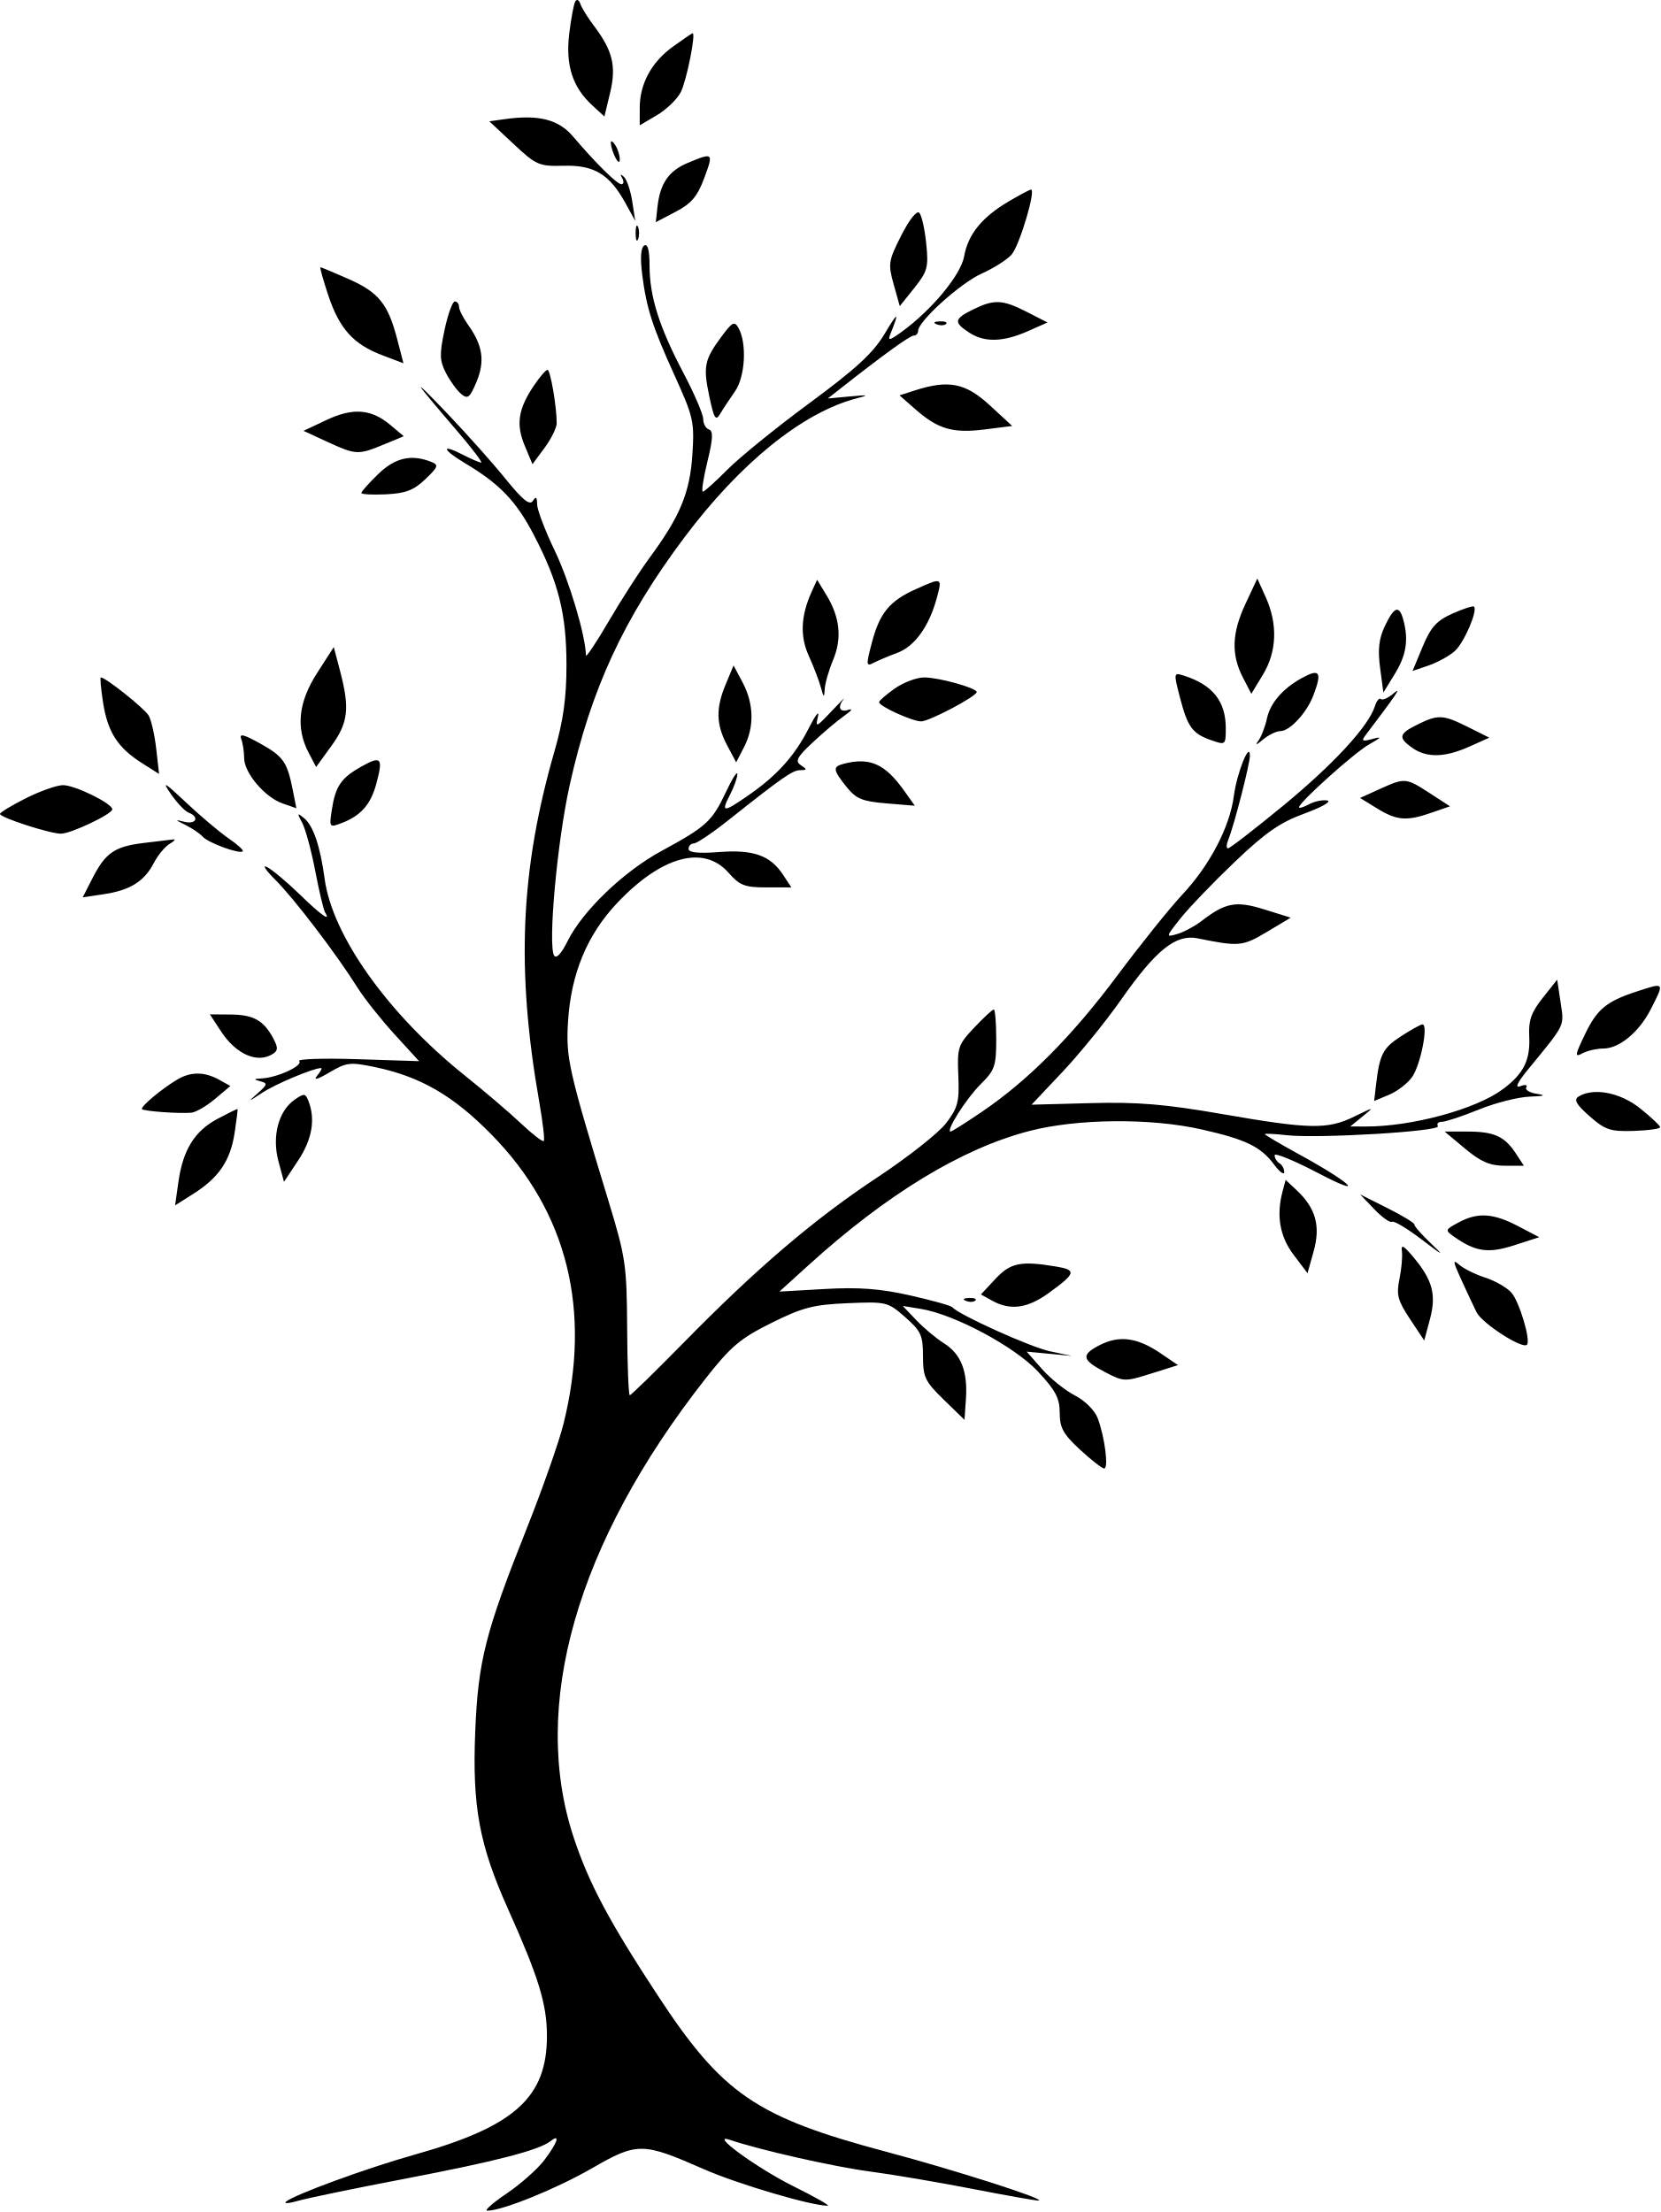
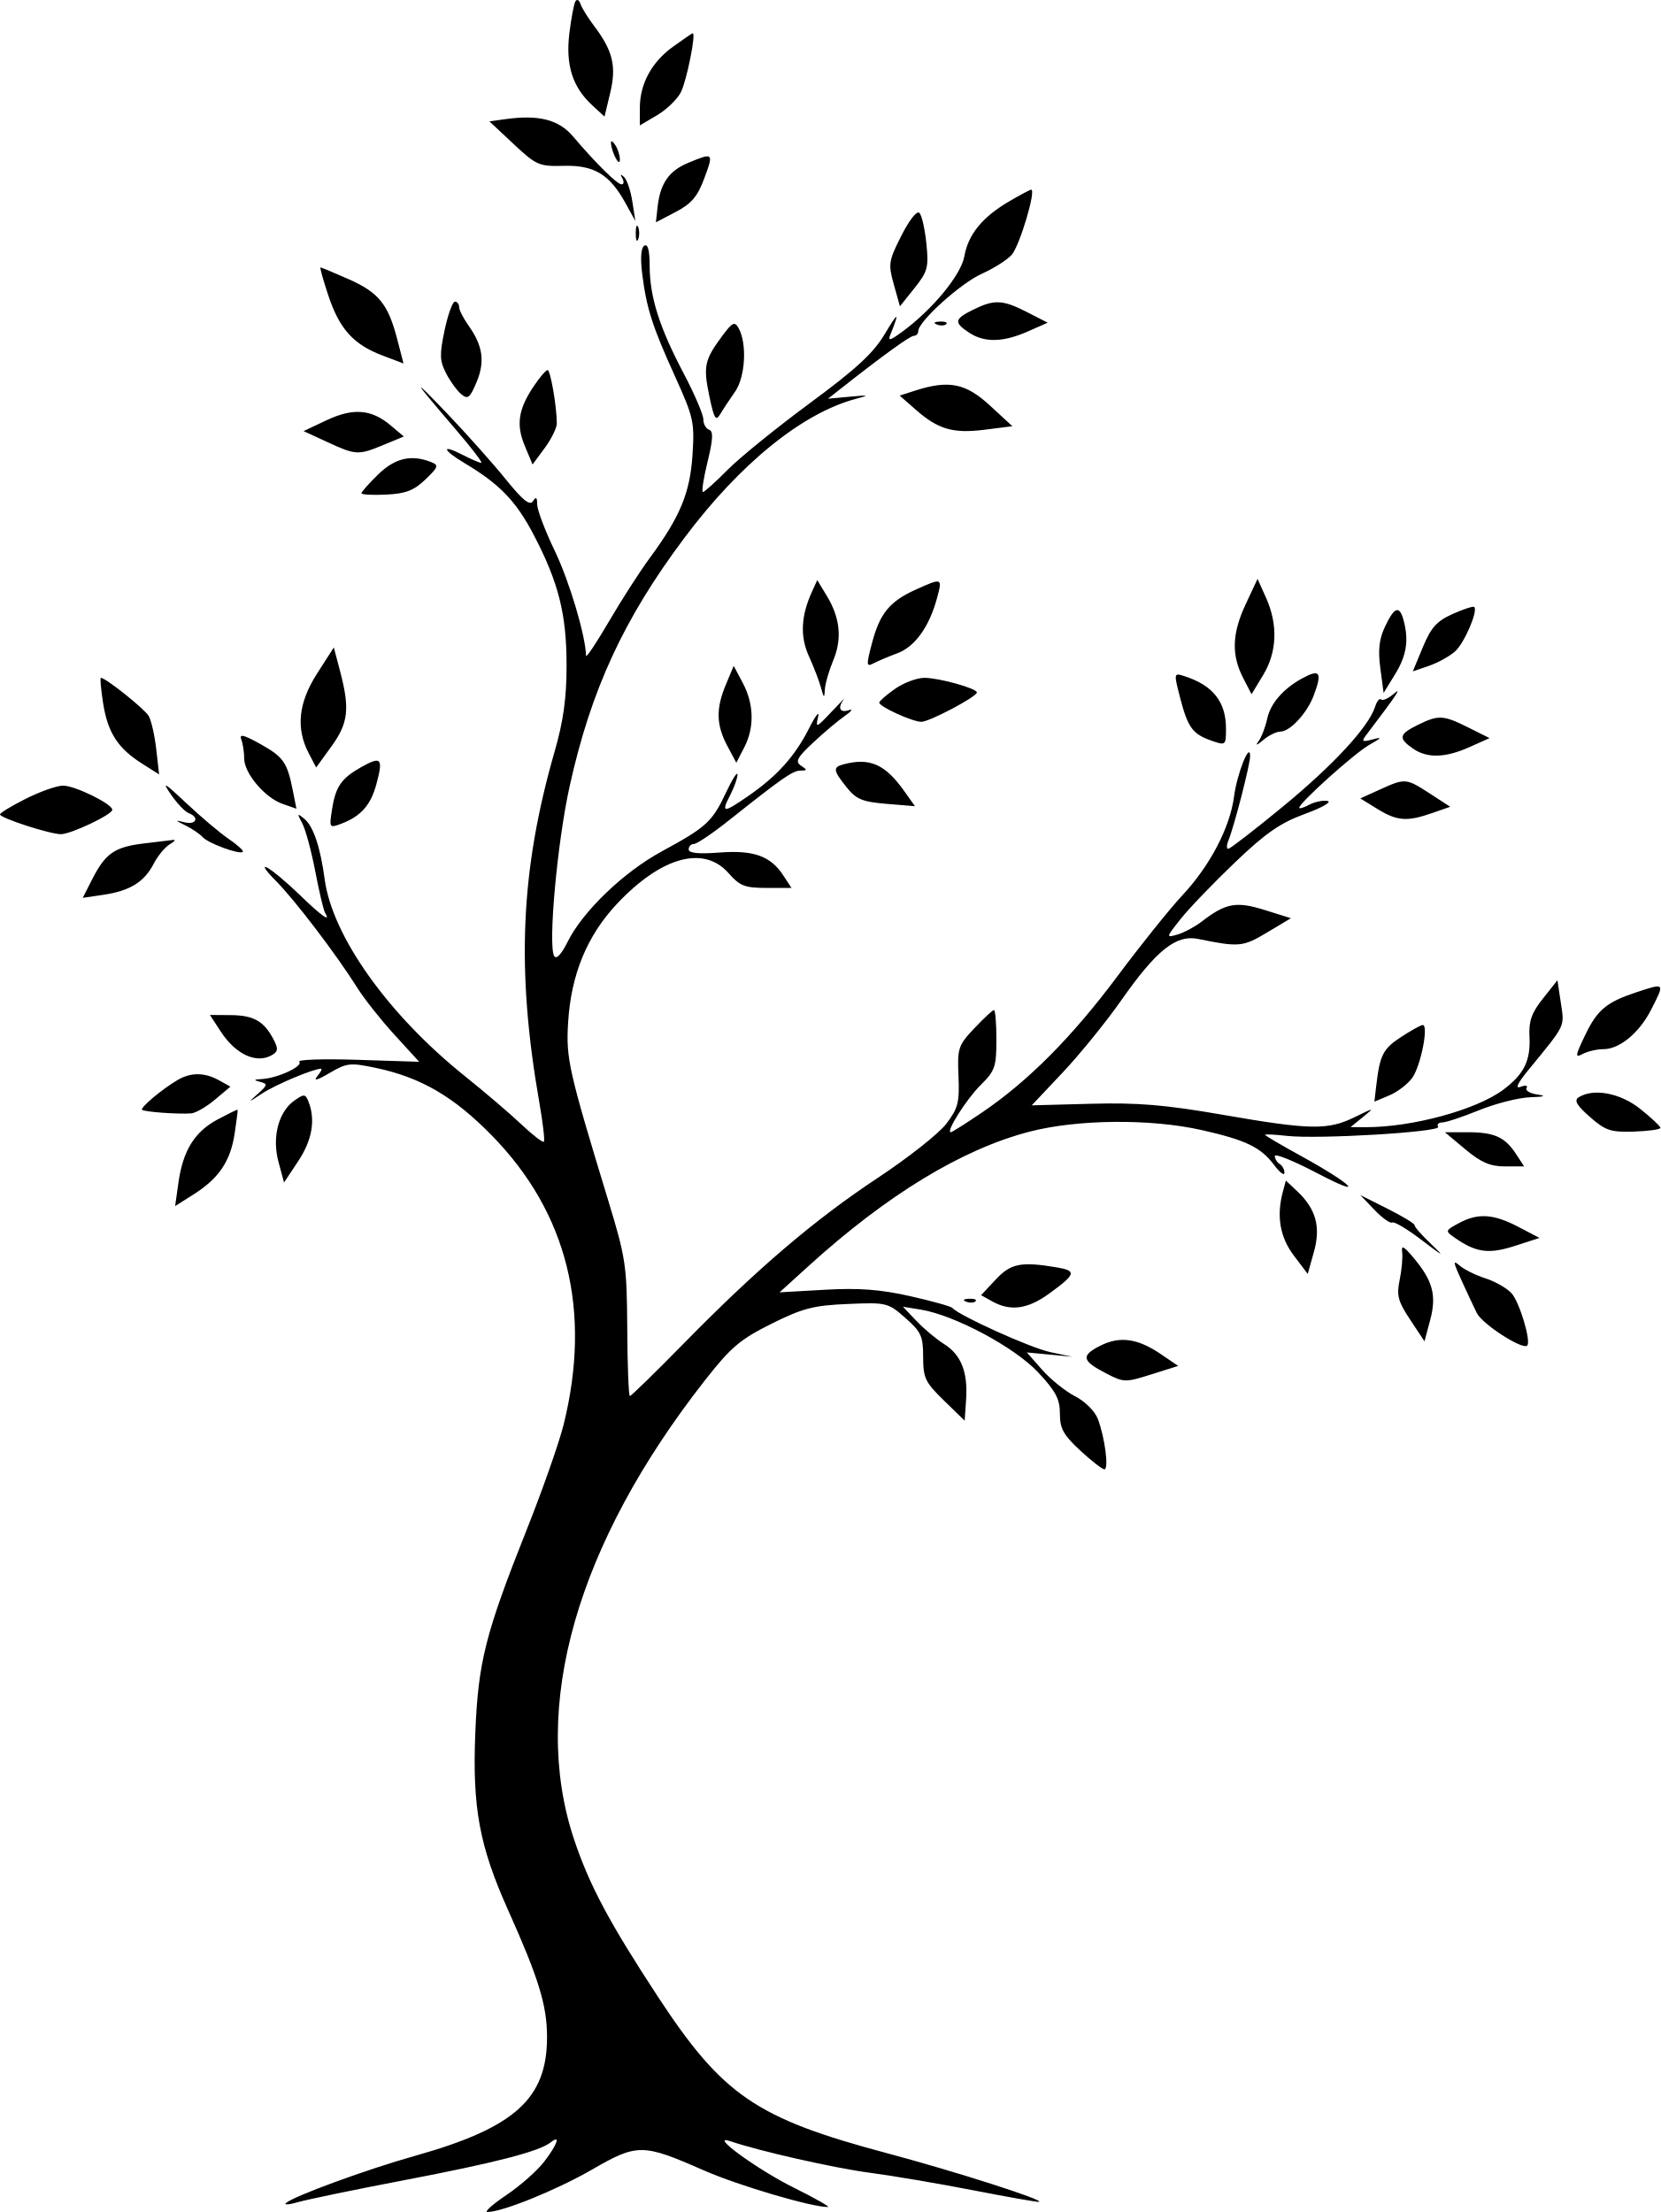
<svg xmlns="http://www.w3.org/2000/svg" width="340" height="453" viewBox="0 0 340 453" fill="none">
-   <path fill-rule="evenodd" clip-rule="evenodd" d="M117.801 0.282C117.494 0.805 116.935 3.772 116.559 6.875C115.778 13.329 117.218 17.835 121.249 21.549L123.762 23.865L124.929 19C126.238 13.544 125.464 10.365 121.58 5.237C120.328 3.585 119.092 1.58 118.832 0.782C118.572 -0.016 118.108 -0.241 117.801 0.282ZM137.783 9.559C133.401 12.717 130.993 17.165 130.993 22.1V25.666L134.53 23.579C136.475 22.431 138.666 20.309 139.4 18.863C140.598 16.499 142.569 6.622 141.804 6.809C141.633 6.851 139.823 8.088 137.783 9.559ZM103.345 24.401L100.198 24.844L105.137 29.464C109.813 33.838 110.362 34.077 115.443 33.943C121.652 33.78 124.811 35.69 128.057 41.573L130.077 45.233L129.457 41.233C129.116 39.033 128.356 36.783 127.768 36.233C127.036 35.548 126.922 35.627 127.405 36.483C127.793 37.171 127.725 37.733 127.254 37.733C126.351 37.733 122.035 33.474 117.311 27.921C114.36 24.454 110.281 23.425 103.345 24.401ZM125.079 29.233C125.183 31.127 126.849 34.317 126.907 32.733C126.938 31.908 126.526 30.558 125.993 29.733C125.46 28.908 125.048 28.683 125.079 29.233ZM140.885 33.335C136.939 34.974 135.159 37.544 134.627 42.368L134.282 45.503L138.357 43.368C141.573 41.683 142.803 40.232 144.195 36.483C146.137 31.25 146.067 31.182 140.885 33.335ZM206.493 41.281C201.067 44.482 198.211 48.011 197.422 52.487C196.75 56.304 190.764 63.528 184.56 68.011C182.127 69.769 181.743 69.841 182.31 68.432C184.208 63.712 183.921 63.686 181.16 68.328C178.812 72.275 175.354 75.469 165.811 82.506C159.036 87.502 151.468 93.632 148.993 96.128C146.518 98.625 144.233 100.682 143.916 100.7C143.598 100.718 144.019 97.948 144.85 94.544C145.987 89.89 146.068 88.258 145.177 87.961C144.526 87.744 143.993 86.779 143.993 85.817C143.993 84.854 142.166 80.6 139.934 76.362C134.978 66.955 133.018 60.751 133.004 54.424C132.997 51.24 132.628 49.84 131.914 50.282C131.226 50.707 131.07 52.811 131.483 56.091C132.371 63.13 133.542 66.781 138.221 77.095C141.985 85.392 142.212 86.411 141.775 93.095C141.266 100.897 139.253 105.75 133.019 114.21C130.984 116.973 127.22 122.824 124.656 127.212C122.091 131.601 119.985 134.751 119.976 134.212C119.904 130.162 116.566 118.956 113.587 112.761C111.61 108.652 109.986 104.377 109.978 103.261C109.966 101.756 109.743 101.58 109.11 102.578C108.479 103.574 107.032 102.408 103.529 98.078C100.929 94.863 95.578 88.858 91.639 84.733C83.89 76.62 84.327 77.438 93.372 87.983C96.557 91.696 98.877 94.733 98.528 94.733C98.179 94.733 96.524 94.025 94.85 93.159C90.259 90.785 90.459 92.014 95.117 94.795C102.314 99.093 105.653 102.557 109.268 109.473C114.364 119.226 115.993 125.7 115.993 136.208C115.993 142.882 115.341 147.582 113.557 153.776C106.538 178.143 105.654 198.489 110.43 225.733C111.153 229.858 111.566 233.43 111.348 233.671C111.13 233.911 109.048 232.309 106.722 230.11C104.396 227.91 99.19 223.467 95.154 220.236C79.501 207.705 68.049 191.635 66.475 179.992C65.569 173.297 64.156 169.112 62.278 167.563C60.831 166.369 60.79 166.467 61.885 168.521C62.555 169.779 63.755 174.211 64.55 178.37C65.346 182.528 66.248 186.336 66.554 186.832C67.831 188.898 65.78 187.452 61.408 183.202C58.844 180.71 55.835 178.184 54.722 177.588C53.609 176.992 54.37 178.176 56.413 180.219C60.293 184.099 68.864 195.349 73.211 202.267C74.605 204.485 78.011 208.78 80.78 211.809L85.814 217.318L73.154 216.912C66.19 216.688 60.838 216.864 61.26 217.303C62.135 218.212 56.836 220.675 53.628 220.849C51.914 220.942 51.841 221.056 53.259 221.425C54.853 221.841 54.804 222.082 52.759 223.896C50.682 225.739 50.759 225.731 53.677 223.799C56.393 222.001 64.175 218.733 65.741 218.733C66.014 218.733 65.65 219.442 64.93 220.308C64.093 221.318 64.995 221.074 67.443 219.63C70.972 217.548 71.687 217.466 76.859 218.55C86.135 220.496 92.861 224.405 100.694 232.404C116.191 248.227 121.168 268.263 115.391 291.572C114.483 295.235 111.096 304.878 107.865 312.999C99.346 334.414 97.893 340.159 97.306 354.733C96.691 370.003 98.148 377.846 104.035 390.971C110.297 404.929 111.993 410.461 111.993 416.929C111.993 429.573 105.389 435.502 84.898 441.256C75.165 443.99 60.194 449.463 58.56 450.886C58.048 451.333 59.173 451.251 61.06 450.704C62.948 450.158 72.818 448.119 82.993 446.174C101.511 442.634 110.399 440.335 112.743 438.478C114.821 436.832 114.151 438.837 111.43 442.404C110.02 444.253 106.539 447.333 103.693 449.249C100.848 451.165 99.09 452.733 99.788 452.733C102.855 452.733 113.952 448.234 121.208 444.048C130.485 438.697 131.556 438.705 144.087 444.214C151.085 447.291 166.1 451.725 169.493 451.717C170.043 451.715 166.893 449.927 162.493 447.742C154.96 444.003 144.945 436.679 149.493 438.236C155.43 440.269 170.795 443.742 178.113 444.705C182.722 445.312 192.187 446.917 199.147 448.271C206.106 449.625 212.181 450.699 212.647 450.658C214.515 450.492 195.598 444.426 181.493 440.669C154.791 433.557 147.94 428.867 134.651 408.604C124.733 393.481 120.643 385.804 117.522 376.458C108.492 349.409 118.029 316.021 144.378 282.439C149.643 275.728 151.528 274.13 157.939 270.939C164.338 267.754 166.531 267.184 173.544 266.886C181.51 266.548 181.789 266.615 185.348 269.74C188.587 272.584 188.993 273.473 188.993 277.722C188.993 282.031 189.412 282.911 193.243 286.637L197.493 290.772L197.79 286.441C198.175 280.826 196.76 277.26 193.288 275.096C191.751 274.139 189.222 272.026 187.669 270.401L184.845 267.447L188.528 268.045C195.401 269.16 207.733 275.748 212.512 280.857C216.148 284.744 216.993 286.344 216.993 289.344C216.993 292.399 217.716 293.708 221.159 296.887C223.451 299.002 225.673 300.733 226.097 300.733C227.045 300.733 226.207 294.238 224.767 290.43C224.162 288.831 222.157 286.832 220.1 285.776C218.116 284.757 215.083 282.322 213.359 280.364L210.226 276.803L214.859 277.243L219.493 277.683L214.993 276.732C211.018 275.893 196.314 269.256 194.993 267.705C194.718 267.382 190.82 266.292 186.33 265.282C180.222 263.908 175.83 263.579 168.883 263.975L159.598 264.504L165.546 259.109C181.59 244.553 196.894 235.243 210.706 231.637C220.513 229.076 235.539 228.93 246.021 231.292C255.072 233.333 258.142 234.815 260.858 238.455C261.997 239.983 262.944 240.697 262.961 240.042C262.979 239.387 262.543 238.573 261.993 238.233C261.443 237.893 260.993 237.155 260.993 236.592C260.993 236.03 264.931 237.632 269.743 240.154C279.938 245.495 276.965 242.416 266.248 236.534C262.258 234.344 258.993 232.423 258.993 232.265C258.993 232.108 260.992 232.204 263.436 232.479C269.855 233.203 295.089 231.698 294.43 230.631C294.125 230.137 294.499 229.733 295.262 229.733C296.024 229.733 299.417 228.608 302.801 227.233C306.185 225.858 310.875 224.666 313.223 224.583C316.237 224.477 316.679 224.31 314.726 224.015C313.204 223.785 312.215 223.183 312.528 222.676C312.848 222.159 312.311 222.057 311.302 222.444C310.113 222.901 310.686 221.696 313.001 218.875C320.617 209.589 320.298 210.252 319.551 205.273L318.855 200.631L315.888 204.366C313.557 207.298 312.965 208.973 313.128 212.167C313.381 217.099 312.001 219.882 307.73 223.059C302.188 227.18 289.003 230.75 279.493 230.703L276.493 230.689L278.993 228.654C281.483 226.628 281.476 226.628 277.283 228.676C271.832 231.339 268.205 231.27 250.304 228.16C238.563 226.12 232.978 225.654 223.357 225.91L211.221 226.233L217.571 219.503C221.063 215.801 226.458 209.152 229.559 204.726C236.72 194.506 240.773 191.259 245.237 192.166C253.705 193.887 254.444 193.819 259.393 190.86L264.293 187.93L258.893 186.244C253.082 184.43 250.943 184.827 245.993 188.642C244.618 189.701 242.398 190.887 241.059 191.276C238.671 191.971 238.683 191.912 241.723 188.074C243.426 185.923 248.41 180.734 252.798 176.542C259.119 170.503 262.096 168.437 267.134 166.595C270.632 165.317 272.729 164.122 271.795 163.939C270.862 163.756 269.174 164.101 268.045 164.705C266.917 165.309 265.993 165.588 265.993 165.325C265.993 164.322 277.322 154.151 280.335 152.449C282.927 150.984 283.046 150.786 281.001 151.343C278.974 151.895 278.706 151.761 279.565 150.627C286.039 142.086 287.115 140.484 285.369 141.985C284.248 142.949 283.071 143.477 282.753 143.16C282.436 142.842 281.88 143.513 281.519 144.65C280.216 148.756 273.016 156.555 262.675 165.06C256.875 169.83 251.826 173.733 251.454 173.733C251.083 173.733 251.104 172.946 251.502 171.983C252.676 169.143 255.961 156.362 255.936 154.733C255.89 151.731 253.256 158.343 252.652 162.977C251.819 169.361 247.742 177.169 242.074 183.233C239.504 185.983 233.525 193.43 228.789 199.782C219.518 212.215 210.542 221.248 201.06 227.688C197.783 229.913 194.902 231.733 194.656 231.733C193.566 231.733 197.87 224.937 200.782 222.06C203.696 219.18 203.993 218.325 203.993 212.81C203.993 209.468 203.767 206.733 203.491 206.733C203.215 206.733 201.409 208.408 199.478 210.455C196.163 213.969 195.982 214.517 196.229 220.284C196.458 225.633 196.148 226.842 193.728 230.014C192.208 232.006 185.909 236.978 179.729 241.063C166.761 249.634 154.977 259.685 139.999 274.951C134.181 280.881 129.212 285.731 128.957 285.729C128.702 285.728 128.458 279.54 128.416 271.979C128.343 259.023 128.12 257.514 124.529 245.733C116.395 219.04 115.855 216.645 116.311 209.233C116.916 199.404 120.22 191.431 126.392 184.905C135.469 175.307 144.118 172.964 149.18 178.733C151.461 181.332 152.496 181.733 156.926 181.733H162.039L160.368 179.182C157.75 175.187 154.29 173.951 147.243 174.493C143.01 174.818 140.993 174.612 140.993 173.853C140.993 173.237 141.477 172.733 142.069 172.733C142.661 172.733 145.838 170.596 149.129 167.983C160.302 159.115 162.288 157.733 163.892 157.718C165.292 157.704 165.305 157.578 163.993 156.708C162.748 155.883 163.172 155.079 166.493 151.972C168.693 149.914 171.618 147.452 172.993 146.502C174.368 145.552 174.706 145.038 173.743 145.361C171.936 145.966 171.426 144.854 172.743 143.179C173.155 142.655 172.008 143.802 170.194 145.729C167.117 148.996 166.935 149.064 167.488 146.733C167.815 145.358 166.979 146.414 165.632 149.08C162.773 154.735 159.142 158.789 153.313 162.833C148.077 166.465 147.566 166.459 149.467 162.783C150.306 161.16 150.989 159.247 150.983 158.533C150.978 157.818 149.917 159.483 148.625 162.233C145.824 168.196 144.61 169.306 135.493 174.248C127.68 178.483 119.289 186.536 116.214 192.752C114.959 195.287 113.911 196.409 113.467 195.691C112.162 193.58 114.079 172.427 116.616 160.948C120.988 141.159 127.708 126.624 140.153 110.037C151.567 94.823 164.32 84.505 175.274 81.62C178.082 80.881 177.919 80.826 174 81.19L169.508 81.608L172 79.647C180.915 72.636 186.312 68.733 187.092 68.733C187.588 68.733 187.993 68.3 187.993 67.771C187.993 65.801 196.677 57.965 201.007 56.029C203.474 54.926 206.235 53.171 207.142 52.128C208.783 50.241 212.224 38.648 211.089 38.827C210.761 38.879 208.693 39.983 206.493 41.281ZM184.543 48.222C181.917 53.412 181.819 54.041 182.991 58.227L184.242 62.695L187.222 58.964C189.928 55.576 190.152 54.737 189.655 49.841C189.354 46.875 188.711 44.051 188.226 43.566C187.717 43.057 186.16 45.026 184.543 48.222ZM130.151 47.733C130.151 49.108 130.378 49.671 130.655 48.983C130.933 48.296 130.933 47.171 130.655 46.483C130.378 45.796 130.151 46.358 130.151 47.733ZM67.218 60.483C69.497 67.325 72.357 70.502 78.251 72.74L82.612 74.395L81.321 69.416C79.462 62.252 77.524 59.858 71.381 57.141C68.386 55.817 65.794 54.733 65.62 54.733C65.446 54.733 66.165 57.321 67.218 60.483ZM91.025 67.581C89.965 72.576 90.009 73.863 91.323 76.404C92.169 78.04 93.566 79.963 94.427 80.678C95.778 81.799 96.209 81.461 97.566 78.213C99.322 74.011 98.861 70.761 95.927 66.64C94.863 65.146 93.993 63.431 93.993 62.829C93.993 62.226 93.604 61.733 93.13 61.733C92.655 61.733 91.708 64.365 91.025 67.581ZM199.243 63.381C195.345 65.302 195.229 66.002 198.458 68.118C201.579 70.163 205.405 70.066 210.493 67.814L214.493 66.043L210.283 63.888C205.286 61.33 203.563 61.251 199.243 63.381ZM147.784 68.862C144.222 73.675 143.945 75.002 145.23 81.128C146.187 85.69 146.552 86.298 147.435 84.797C148.017 83.807 149.39 81.725 150.486 80.17C152.594 77.179 152.978 70.316 151.214 67.164C150.404 65.715 149.945 65.942 147.784 68.862ZM191.806 66.416C192.527 66.705 193.39 66.669 193.722 66.337C194.054 66.005 193.464 65.769 192.41 65.812C191.245 65.86 191.008 66.097 191.806 66.416ZM109.308 78.99C106.106 83.743 105.623 86.913 107.439 91.259L109.031 95.069L111.512 91.707C112.877 89.858 113.993 87.595 113.993 86.678C113.993 83.244 112.698 75.733 112.107 75.74C111.769 75.744 110.51 77.206 109.308 78.99ZM187.341 79.952L184.189 80.966L187.433 83.814C192.07 87.886 195.111 88.773 201.607 87.95L207.264 87.233L202.651 82.983C197.7 78.421 194.23 77.734 187.341 79.952ZM66.821 86.028L62.148 88.233L67.029 90.483C72.881 93.18 73.337 93.202 78.575 91.036L82.678 89.339L79.935 87.031C76.021 83.737 72.281 83.451 66.821 86.028ZM77.443 97.084C75.546 98.927 73.993 100.669 73.993 100.954C73.993 101.24 76.271 101.364 79.056 101.23C83.065 101.037 84.738 100.393 87.094 98.136C89.754 95.588 89.88 95.211 88.281 94.58C84.205 92.97 80.891 93.736 77.443 97.084ZM166.216 121.144C163.971 126.071 163.777 130.291 165.611 134.321C166.59 136.473 167.698 139.358 168.074 140.733C168.679 142.948 168.77 142.99 168.875 141.105C168.94 139.935 169.712 137.256 170.591 135.153C172.438 130.733 172.001 126.44 169.245 121.907L167.314 118.732L166.216 121.144ZM187.493 120.671C182.157 123.068 180.127 125.539 178.535 131.575C177.319 136.184 177.346 136.544 178.849 135.759C179.753 135.286 181.952 134.359 183.734 133.699C187.29 132.381 190.243 128.282 191.815 122.483C192.967 118.234 192.942 118.223 187.493 120.671ZM255.028 123.659C252.225 129.642 252.073 134.054 254.507 138.761L256.228 142.088L258.605 138.161C261.452 133.458 261.663 127.84 259.198 122.354L257.455 118.476L255.028 123.659ZM297.408 125.659C294.147 127.119 292.973 128.423 291.304 132.44L289.237 137.414L292.572 136.267C294.407 135.636 296.81 134.304 297.913 133.306C299.805 131.593 302.627 125.033 301.818 124.225C301.613 124.02 299.628 124.665 297.408 125.659ZM283.57 128.212C282.348 130.788 282.093 133.009 282.591 136.759L283.263 141.826L285.597 138.029C287.96 134.185 288.458 131.07 287.363 126.983C286.52 123.837 285.487 124.172 283.57 128.212ZM64.918 137.851C61.092 143.814 60.538 149.077 63.202 154.162L64.73 157.079L67.862 152.756C71.316 147.986 71.651 145.065 69.624 137.373L68.343 132.513L64.918 137.851ZM148.601 140.13C146.541 145.059 146.623 148.38 148.91 152.675L150.743 156.117L152.368 152.975C154.48 148.891 154.368 144.094 152.059 139.757L150.208 136.282L148.601 140.13ZM241.607 142.826C243.192 148.934 244.154 150.245 248.051 151.603C250.943 152.612 250.993 152.57 250.993 149.115C250.993 143.605 248.284 140.22 242.384 138.354C240.313 137.7 240.299 137.781 241.607 142.826ZM266.493 138.9C262.662 141.019 260.092 144.005 259.429 147.109C259.062 148.827 258.259 150.908 257.645 151.733C256.937 152.683 257.284 152.591 258.589 151.483C259.723 150.52 261.324 149.733 262.147 149.733C264.099 149.733 267.577 145.98 268.926 142.418C270.767 137.56 270.255 136.82 266.493 138.9ZM21.118 143.962C22.066 149.96 24.129 153.153 29.083 156.288L32.572 158.496L31.992 153.364C31.673 150.542 30.98 147.478 30.452 146.555C29.62 145.099 21.643 138.733 20.651 138.733C20.453 138.733 20.664 141.086 21.118 143.962ZM183.246 140.983C181.476 142.221 180.02 143.487 180.01 143.798C179.985 144.624 186.794 147.733 188.63 147.733C190.278 147.733 199.99 142.599 199.992 141.726C199.994 140.893 192.237 138.733 189.245 138.733C187.716 138.733 185.016 139.745 183.246 140.983ZM290.243 148.381C286.407 150.272 286.232 151.087 289.216 153.176C292.148 155.23 295.859 155.143 300.866 152.901L304.957 151.07L300.616 148.901C295.465 146.329 294.503 146.281 290.243 148.381ZM49.391 151.328C49.722 152.191 49.993 153.95 49.993 155.238C49.993 158.266 54.221 163.268 57.849 164.533L60.686 165.522L59.965 161.877C58.806 156.02 58.054 154.938 53.297 152.279C49.915 150.389 48.94 150.152 49.391 151.328ZM73.993 156.986C69.829 159.321 68.678 161.012 67.939 165.884C67.397 169.454 67.441 169.513 69.937 168.564C73.881 167.065 75.906 164.771 77.056 160.5C78.487 155.183 78.067 154.701 73.993 156.986ZM172.743 156.422C170.459 157.019 170.537 157.651 173.326 161.136C175.294 163.595 176.544 164.114 181.487 164.524L187.325 165.008L185.104 161.889C181.203 156.41 178.078 155.028 172.743 156.422ZM34.962 162.562C36.216 164.393 37.861 166.129 38.617 166.419C40.908 167.298 40.157 168.909 37.743 168.295C35.758 167.79 35.788 167.868 37.993 168.959C39.368 169.639 40.943 170.708 41.493 171.336C42.598 172.597 49.086 174.973 49.713 174.347C49.93 174.129 48.62 172.933 46.801 171.689C44.981 170.445 41.06 167.133 38.087 164.33C33.646 160.143 33.088 159.827 34.962 162.562ZM282.493 161.6L278.493 163.415L281.993 165.57C286.026 168.054 288.049 168.206 293.198 166.412L296.903 165.122L292.748 162.427C287.861 159.259 287.685 159.245 282.493 161.6ZM5.243 163.501C2.355 164.956 -0.004 166.391 5.0794e-06 166.69C0.01 167.425 10.212 170.733 12.47 170.733C14.52 170.733 22.993 166.713 22.993 165.74C22.993 164.529 15.215 160.733 12.857 160.794C11.557 160.827 8.131 162.045 5.243 163.501ZM29.379 172.639C23.445 173.363 21.582 174.659 18.891 179.933L16.936 183.766L21.214 183.131C26.606 182.332 29.537 180.515 31.472 176.773C32.309 175.156 33.78 173.374 34.743 172.813C35.705 172.252 36.043 171.843 35.493 171.904C34.943 171.965 32.192 172.295 29.379 172.639ZM334.993 203.098C328.929 205.098 327.021 206.685 324.572 211.761C322.46 216.14 322.398 216.587 324.026 215.715C325.036 215.175 326.955 214.733 328.292 214.733C331.57 214.733 335.624 211.376 338.021 206.678C340.875 201.083 340.924 201.141 334.993 203.098ZM45.234 211.185C48.338 215.927 52.696 217.841 55.846 215.845C56.954 215.143 56.97 214.557 55.933 212.61C53.995 208.972 51.889 207.8 47.234 207.765L42.975 207.733L45.234 211.185ZM286.761 212.295C283.118 214.681 282.482 215.956 281.739 222.354L281.377 225.475L284.435 224.195C286.117 223.491 288.237 221.862 289.145 220.574C290.899 218.09 292.542 209.692 291.255 209.792C290.836 209.824 288.814 210.951 286.761 212.295ZM36.41 221.018C33.222 222.877 28.638 226.714 29.09 227.146C29.543 227.578 36.598 228.087 39.166 227.873C40.087 227.796 42.265 226.533 44.008 225.067L47.176 222.401L44.834 221.103C41.906 219.478 39.1 219.45 36.41 221.018ZM60.304 225.228C57.008 227.536 55.649 232.741 57.015 237.815L58.15 242.028L61.067 237.631C63.912 233.342 64.626 229.189 63.157 225.475C62.526 223.881 62.26 223.858 60.304 225.228ZM323.185 224.593C322.21 225.212 322.799 226.233 325.496 228.602C328.699 231.414 329.742 231.759 334.554 231.602C337.546 231.504 339.97 231.156 339.941 230.829C339.913 230.501 338.064 228.77 335.833 226.983C331.741 223.705 326.228 222.663 323.185 224.593ZM44.54 229.127C39.849 231.627 37.458 235.481 36.532 242.042L35.853 246.851L39.622 244.465C44.805 241.185 47.16 237.708 48.034 232.045C48.443 229.398 48.713 227.185 48.635 227.127C48.557 227.069 46.714 227.969 44.54 229.127ZM299.993 235.233C303.219 237.928 305.086 238.733 308.111 238.733H312.039L310.374 236.192C308.093 232.711 305.92 231.733 300.464 231.733H295.804L299.993 235.233ZM262.637 243.931C261.3 248.921 262.043 253.226 264.89 256.986L267.732 260.739L268.989 256.248C270.432 251.093 269.417 247.419 265.543 243.78L263.253 241.629L262.637 243.931ZM281.396 247.628C282.993 249.297 284.628 250.458 285.031 250.21C285.433 249.961 288.177 251.601 291.128 253.855C295.586 257.26 295.901 257.39 292.993 254.627C291.068 252.798 289.545 251.061 289.608 250.768C289.672 250.474 287.197 248.964 284.108 247.414L278.493 244.595L281.396 247.628ZM298.642 250.358C295.858 251.866 295.838 251.936 297.792 253.305C302.165 256.368 304.768 256.731 310.069 255.02L315.18 253.369L310.836 251.096C305.735 248.427 302.561 248.235 298.642 250.358ZM287.061 256.293C287.203 257.36 286.972 259.911 286.549 261.963C285.891 265.147 286.206 266.339 288.705 270.112L291.632 274.531L292.8 270.164C294.147 265.128 293.339 262.121 289.37 257.404C287.344 254.996 286.857 254.762 287.061 256.293ZM299.143 261.908C300.228 264.287 301.667 267.358 302.341 268.733C303.456 271.01 311.717 276.342 312.663 275.396C313.503 274.556 311.093 266.501 309.462 264.699C308.521 263.659 306.118 262.284 304.122 261.644C302.126 261.004 299.745 259.828 298.831 259.032C297.432 257.811 297.481 258.265 299.143 261.908ZM203.826 261.911L200.857 265.09L203.175 266.376C206.875 268.429 210.395 267.949 214.743 264.799C220.326 260.755 220.51 260.08 216.223 259.372C208.977 258.174 206.925 258.594 203.826 261.911ZM197.806 266.416C198.527 266.705 199.39 266.669 199.722 266.337C200.054 266.005 199.464 265.769 198.41 265.812C197.245 265.86 197.008 266.097 197.806 266.416ZM225.223 275.449C221.254 277.471 221.472 278.507 226.406 281.067C230.076 282.972 230.369 282.98 235.702 281.299L241.207 279.563L237.623 277.128C232.894 273.914 229.213 273.416 225.223 275.449Z" fill="black" />
+   <path fill-rule="evenodd" clip-rule="evenodd" d="M117.821 0.282C117.514 0.806 116.955 3.774 116.579 6.879C115.798 13.337 117.238 17.846 121.27 21.562L123.783 23.879L124.951 19.011C126.26 13.552 125.486 10.371 121.601 5.24C120.349 3.587 119.113 1.581 118.853 0.783C118.593 -0.016 118.128 -0.241 117.821 0.282ZM137.807 9.565C133.424 12.725 131.016 17.175 131.016 22.113V25.681L134.553 23.593C136.499 22.445 138.69 20.321 139.424 18.874C140.622 16.509 142.594 6.626 141.829 6.813C141.657 6.855 139.847 8.093 137.807 9.565ZM103.363 24.416L100.215 24.859L105.155 29.482C109.832 33.858 110.381 34.097 115.463 33.963C121.673 33.8 124.833 35.711 128.079 41.598L130.099 45.26L129.479 41.258C129.138 39.056 128.378 36.805 127.79 36.255C127.058 35.569 126.944 35.648 127.427 36.505C127.815 37.193 127.747 37.755 127.276 37.755C126.373 37.755 122.056 33.494 117.331 27.938C114.38 24.469 110.3 23.439 103.363 24.416ZM125.101 29.25C125.205 31.146 126.871 34.337 126.929 32.752C126.96 31.927 126.548 30.576 126.015 29.751C125.482 28.925 125.07 28.7 125.101 29.25ZM140.909 33.355C136.963 34.995 135.182 37.566 134.65 42.393L134.305 45.53L138.381 43.394C141.597 41.708 142.828 40.256 144.22 36.505C146.162 31.269 146.092 31.201 140.909 33.355ZM206.529 41.306C201.102 44.508 198.245 48.039 197.456 52.518C196.784 56.337 190.797 63.566 184.592 68.051C182.158 69.81 181.774 69.882 182.342 68.473C184.24 63.75 183.953 63.724 181.191 68.368C178.843 72.318 175.384 75.514 165.84 82.555C159.063 87.554 151.494 93.687 149.019 96.185C146.543 98.683 144.258 100.742 143.941 100.76C143.623 100.778 144.044 98.006 144.875 94.6C146.012 89.943 146.093 88.31 145.202 88.013C144.551 87.796 144.018 86.83 144.018 85.868C144.018 84.904 142.191 80.648 139.958 76.407C135.001 66.995 133.041 60.787 133.027 54.456C133.02 51.27 132.651 49.87 131.937 50.312C131.249 50.737 131.093 52.842 131.506 56.124C132.394 63.167 133.565 66.821 138.245 77.141C142.01 85.443 142.237 86.462 141.8 93.15C141.29 100.957 139.277 105.813 133.042 114.278C131.007 117.042 127.242 122.897 124.678 127.287C122.112 131.679 120.006 134.831 119.997 134.291C119.925 130.239 116.586 119.026 113.607 112.828C111.629 108.716 110.005 104.439 109.997 103.322C109.985 101.816 109.762 101.64 109.129 102.639C108.498 103.635 107.051 102.469 103.547 98.136C100.946 94.919 95.594 88.911 91.655 84.783C83.904 76.665 84.342 77.484 93.388 88.035C96.574 91.75 98.894 94.789 98.545 94.789C98.196 94.789 96.541 94.081 94.866 93.214C90.275 90.839 90.475 92.069 95.133 94.851C102.332 99.152 105.671 102.618 109.287 109.538C114.384 119.296 116.013 125.774 116.013 136.288C116.013 142.966 115.361 147.669 113.577 153.867C106.556 178.248 105.672 198.606 110.449 225.866C111.172 229.994 111.585 233.568 111.367 233.809C111.149 234.049 109.067 232.446 106.74 230.246C104.414 228.045 99.207 223.599 95.171 220.366C79.515 207.828 68.061 191.748 66.487 180.098C65.58 173.399 64.167 169.212 62.289 167.662C60.842 166.467 60.8 166.565 61.896 168.621C62.566 169.879 63.766 174.314 64.561 178.475C65.357 182.636 66.26 186.446 66.566 186.942C67.843 189.01 65.791 187.563 61.419 183.31C58.854 180.817 55.845 178.289 54.731 177.693C53.618 177.097 54.379 178.281 56.423 180.325C60.303 184.208 68.876 195.464 73.224 202.386C74.618 204.606 78.025 208.903 80.794 211.934L85.829 217.446L73.167 217.04C66.201 216.816 60.849 216.992 61.271 217.431C62.146 218.341 56.846 220.805 53.637 220.979C51.923 221.072 51.85 221.186 53.268 221.556C54.862 221.972 54.813 222.213 52.768 224.028C50.691 225.872 50.768 225.864 53.686 223.931C56.403 222.132 64.186 218.862 65.752 218.862C66.025 218.862 65.661 219.572 64.941 220.438C64.104 221.449 65.006 221.205 67.455 219.76C70.984 217.676 71.699 217.594 76.872 218.679C86.15 220.626 92.877 224.537 100.711 232.541C116.211 248.374 121.189 268.421 115.411 291.744C114.503 295.409 111.115 305.058 107.884 313.184C99.363 334.611 97.91 340.36 97.323 354.942C96.708 370.221 98.165 378.069 104.053 391.202C110.316 405.168 112.012 410.703 112.012 417.175C112.012 429.826 105.407 435.759 84.913 441.516C75.178 444.252 60.204 449.728 58.57 451.152C58.058 451.599 59.183 451.517 61.071 450.97C62.959 450.424 72.831 448.383 83.007 446.437C101.529 442.895 110.418 440.595 112.762 438.737C114.841 437.09 114.171 439.096 111.449 442.665C110.039 444.515 106.557 447.597 103.711 449.514C100.865 451.431 99.107 453 99.805 453C102.873 453 113.972 448.498 121.229 444.31C130.508 438.956 131.579 438.964 144.112 444.476C151.111 447.555 166.129 451.991 169.522 451.983C170.072 451.981 166.922 450.192 162.521 448.006C154.987 444.265 144.97 436.937 149.519 438.494C155.457 440.529 170.825 444.004 178.144 444.967C182.754 445.575 192.22 447.181 199.181 448.535C206.142 449.89 212.218 450.965 212.684 450.924C214.552 450.758 195.632 444.688 181.524 440.929C154.818 433.813 147.966 429.12 134.674 408.845C124.755 393.713 120.664 386.032 117.542 376.68C108.511 349.615 118.049 316.207 144.403 282.606C149.669 275.891 151.554 274.292 157.966 271.099C164.366 267.912 166.56 267.342 173.574 267.044C181.541 266.705 181.82 266.772 185.38 269.899C188.62 272.745 189.026 273.634 189.026 277.886C189.026 282.197 189.445 283.078 193.276 286.806L197.527 290.944L197.824 286.61C198.209 280.992 196.794 277.424 193.321 275.258C191.784 274.301 189.255 272.187 187.701 270.561L184.877 267.605L188.561 268.203C195.435 269.319 207.769 275.911 212.549 281.023C216.185 284.912 217.031 286.513 217.031 289.515C217.031 292.572 217.754 293.881 221.197 297.062C223.49 299.178 225.712 300.91 226.136 300.91C227.084 300.91 226.246 294.412 224.806 290.601C224.201 289.001 222.195 287.001 220.138 285.945C218.154 284.925 215.12 282.489 213.396 280.529L210.262 276.966L214.896 277.407L219.531 277.847L215.03 276.895C211.054 276.056 196.348 269.415 195.027 267.863C194.752 267.54 190.853 266.449 186.362 265.439C180.253 264.064 175.86 263.735 168.912 264.131L159.626 264.66L165.575 259.262C181.621 244.697 196.928 235.382 210.742 231.774C220.551 229.211 235.58 229.065 246.064 231.429C255.116 233.471 258.187 234.954 260.903 238.596C262.042 240.125 262.989 240.839 263.006 240.184C263.024 239.528 262.588 238.714 262.038 238.374C261.488 238.033 261.038 237.295 261.038 236.732C261.038 236.169 264.977 237.772 269.79 240.296C279.986 245.64 277.013 242.559 266.294 236.674C262.303 234.482 259.038 232.56 259.038 232.402C259.038 232.245 261.037 232.341 263.482 232.616C269.902 233.341 295.14 231.835 294.481 230.767C294.176 230.273 294.55 229.869 295.313 229.869C296.075 229.869 299.469 228.743 302.853 227.367C306.238 225.991 310.929 224.799 313.277 224.716C316.292 224.61 316.734 224.442 314.78 224.147C313.258 223.917 312.269 223.315 312.582 222.807C312.902 222.29 312.365 222.188 311.356 222.575C310.167 223.033 310.74 221.827 313.055 219.004C320.672 209.713 320.353 210.376 319.606 205.394L318.91 200.749L315.943 204.487C313.611 207.42 313.019 209.096 313.182 212.292C313.435 217.227 312.055 220.012 307.783 223.191C302.24 227.314 289.053 230.886 279.541 230.839L276.541 230.825L279.041 228.789C281.532 226.762 281.525 226.762 277.331 228.811C271.879 231.476 268.251 231.407 250.347 228.295C238.604 226.253 233.018 225.787 223.396 226.043L211.258 226.367L217.609 219.633C221.101 215.928 226.497 209.275 229.599 204.847C236.761 194.621 240.815 191.372 245.279 192.279C253.749 194.001 254.488 193.933 259.438 190.973L264.339 188.041L258.938 186.354C253.126 184.539 250.986 184.936 246.036 188.753C244.66 189.813 242.44 191 241.101 191.389C238.712 192.084 238.724 192.025 241.765 188.185C243.468 186.033 248.453 180.841 252.842 176.646C259.164 170.604 262.141 168.536 267.18 166.693C270.679 165.415 272.776 164.219 271.842 164.036C270.909 163.853 269.221 164.198 268.091 164.802C266.963 165.407 266.039 165.686 266.039 165.423C266.039 164.419 277.37 154.242 280.383 152.539C282.976 151.073 283.095 150.875 281.05 151.432C279.022 151.985 278.754 151.851 279.613 150.716C286.088 142.17 287.165 140.567 285.418 142.069C284.297 143.033 283.12 143.562 282.802 143.245C282.485 142.926 281.929 143.598 281.568 144.735C280.264 148.844 273.063 156.647 262.72 165.157C256.919 169.93 251.87 173.836 251.497 173.836C251.126 173.836 251.147 173.048 251.545 172.085C252.72 169.243 256.005 156.454 255.98 154.824C255.934 151.821 253.3 158.437 252.696 163.073C251.863 169.461 247.785 177.274 242.116 183.341C239.545 186.093 233.565 193.544 228.829 199.9C219.556 212.34 210.578 221.379 201.095 227.822C197.817 230.049 194.936 231.87 194.69 231.87C193.599 231.87 197.904 225.07 200.817 222.191C203.731 219.309 204.028 218.454 204.028 212.936C204.028 209.592 203.802 206.855 203.526 206.855C203.25 206.855 201.444 208.531 199.512 210.579C196.197 214.095 196.016 214.644 196.263 220.414C196.492 225.766 196.182 226.976 193.761 230.15C192.241 232.143 185.941 237.118 179.76 241.205C166.79 249.781 155.004 259.838 140.023 275.113C134.204 281.047 129.234 285.9 128.979 285.898C128.724 285.897 128.48 279.705 128.438 272.14C128.365 259.176 128.142 257.666 124.551 245.878C116.415 219.169 115.875 216.773 116.331 209.357C116.936 199.522 120.241 191.544 126.414 185.014C135.492 175.411 144.143 173.066 149.206 178.839C151.487 181.439 152.522 181.84 156.953 181.84H162.067L160.396 179.288C157.777 175.29 154.317 174.054 147.268 174.596C143.035 174.921 141.017 174.715 141.017 173.956C141.017 173.339 141.501 172.835 142.094 172.835C142.686 172.835 145.863 170.697 149.155 168.082C160.33 159.209 162.316 157.826 163.92 157.811C165.321 157.797 165.334 157.671 164.021 156.801C162.776 155.975 163.2 155.171 166.522 152.062C168.722 150.003 171.648 147.539 173.023 146.589C174.398 145.638 174.736 145.124 173.773 145.447C171.966 146.052 171.456 144.94 172.773 143.264C173.185 142.739 172.038 143.887 170.223 145.815C167.146 149.084 166.964 149.152 167.517 146.82C167.844 145.444 167.008 146.501 165.661 149.168C162.801 154.826 159.17 158.883 153.34 162.929C148.103 166.563 147.592 166.557 149.493 162.879C150.332 161.255 151.015 159.341 151.009 158.627C151.004 157.911 149.943 159.577 148.651 162.329C145.849 168.295 144.635 169.406 135.516 174.351C127.702 178.588 119.31 186.646 116.234 192.866C114.979 195.402 113.931 196.525 113.487 195.807C112.181 193.694 114.099 172.529 116.636 161.043C121.009 141.242 127.73 126.699 140.177 110.102C151.593 94.879 164.348 84.555 175.304 81.668C178.113 80.929 177.95 80.874 174.03 81.238L169.537 81.656L172.03 79.694C180.946 72.679 186.344 68.774 187.124 68.774C187.62 68.774 188.026 68.341 188.026 67.811C188.026 65.84 196.711 57.999 201.042 56.062C203.509 54.959 206.271 53.203 207.178 52.159C208.819 50.271 212.261 38.671 211.125 38.85C210.797 38.902 208.729 40.007 206.529 41.306ZM184.575 48.251C181.948 53.444 181.85 54.073 183.023 58.262L184.274 62.732L187.254 58.999C189.961 55.609 190.185 54.77 189.688 49.871C189.387 46.903 188.744 44.077 188.259 43.592C187.749 43.083 186.192 45.053 184.575 48.251ZM130.174 47.761C130.174 49.137 130.401 49.7 130.678 49.012C130.956 48.325 130.956 47.199 130.678 46.511C130.401 45.823 130.174 46.386 130.174 47.761ZM67.23 60.519C69.509 67.365 72.37 70.544 78.264 72.783L82.626 74.439L81.335 69.457C79.476 62.289 77.537 59.894 71.393 57.175C68.398 55.85 65.805 54.766 65.631 54.766C65.457 54.766 66.176 57.355 67.23 60.519ZM91.041 67.621C89.981 72.619 90.025 73.907 91.339 76.449C92.185 78.086 93.582 80.01 94.443 80.726C95.795 81.847 96.226 81.509 97.583 78.259C99.339 74.055 98.878 70.803 95.944 66.68C94.879 65.185 94.009 63.469 94.009 62.866C94.009 62.263 93.62 61.77 93.146 61.77C92.671 61.77 91.724 64.403 91.041 67.621ZM199.277 63.419C195.379 65.341 195.263 66.041 198.492 68.158C201.614 70.205 205.441 70.108 210.529 67.854L214.53 66.082L210.319 63.926C205.321 61.366 203.598 61.287 199.277 63.419ZM147.81 68.903C144.247 73.719 143.97 75.046 145.255 81.176C146.212 85.741 146.577 86.349 147.46 84.847C148.043 83.857 149.416 81.773 150.512 80.218C152.62 77.225 153.004 70.358 151.24 67.204C150.43 65.754 149.971 65.981 147.81 68.903ZM191.839 66.455C192.56 66.745 193.423 66.709 193.756 66.376C194.088 66.044 193.497 65.808 192.443 65.851C191.278 65.899 191.041 66.136 191.839 66.455ZM109.327 79.037C106.124 83.793 105.641 86.965 107.458 91.313L109.05 95.125L111.531 91.761C112.897 89.911 114.013 87.647 114.013 86.729C114.013 83.293 112.717 75.778 112.126 75.785C111.788 75.789 110.529 77.252 109.327 79.037ZM187.373 79.999L184.221 81.014L187.465 83.864C192.103 87.938 195.145 88.826 201.642 88.002L207.3 87.285L202.686 83.032C197.734 78.467 194.264 77.78 187.373 79.999ZM66.833 86.079L62.159 88.285L67.041 90.537C72.894 93.235 73.35 93.257 78.589 91.09L82.692 89.392L79.949 87.082C76.034 83.787 72.293 83.5 66.833 86.079ZM77.456 97.141C75.559 98.986 74.006 100.729 74.006 101.014C74.006 101.3 76.284 101.424 79.07 101.29C83.079 101.097 84.753 100.452 87.109 98.194C89.769 95.645 89.895 95.267 88.296 94.636C84.22 93.025 80.905 93.791 77.456 97.141ZM166.245 121.216C163.999 126.146 163.805 130.368 165.64 134.4C166.619 136.554 167.727 139.44 168.103 140.816C168.708 143.032 168.799 143.074 168.904 141.188C168.969 140.018 169.741 137.337 170.621 135.233C172.468 130.81 172.031 126.515 169.274 121.979L167.343 118.802L166.245 121.216ZM187.525 120.742C182.188 123.141 180.158 125.613 178.566 131.653C177.35 136.264 177.377 136.625 178.88 135.839C179.784 135.366 181.983 134.438 183.766 133.778C187.322 132.459 190.276 128.358 191.848 122.555C193 118.304 192.975 118.293 187.525 120.742ZM255.072 123.732C252.269 129.719 252.117 134.133 254.551 138.843L256.272 142.172L258.65 138.243C261.497 133.537 261.708 127.916 259.243 122.426L257.5 118.546L255.072 123.732ZM297.459 125.733C294.198 127.194 293.024 128.499 291.354 132.518L289.287 137.495L292.623 136.348C294.458 135.716 296.861 134.383 297.965 133.385C299.857 131.671 302.679 125.107 301.87 124.298C301.665 124.093 299.68 124.739 297.459 125.733ZM283.619 128.288C282.397 130.865 282.142 133.088 282.64 136.84L283.312 141.91L285.646 138.111C288.01 134.264 288.508 131.147 287.413 127.058C286.57 123.91 285.536 124.245 283.619 128.288ZM64.929 137.932C61.103 143.899 60.548 149.165 63.213 154.253L64.741 157.172L67.874 152.846C71.328 148.073 71.663 145.151 69.636 137.454L68.355 132.591L64.929 137.932ZM148.627 140.213C146.566 145.145 146.648 148.468 148.936 152.765L150.769 156.209L152.394 153.065C154.507 148.979 154.395 144.179 152.085 139.84L150.234 136.363L148.627 140.213ZM241.649 142.91C243.234 149.022 244.196 150.334 248.094 151.693C250.986 152.702 251.036 152.66 251.036 149.203C251.036 143.69 248.327 140.303 242.426 138.436C240.355 137.781 240.341 137.862 241.649 142.91ZM266.539 138.982C262.707 141.102 260.137 144.09 259.474 147.196C259.107 148.915 258.304 150.997 257.69 151.823C256.981 152.773 257.328 152.681 258.634 151.572C259.768 150.609 261.369 149.821 262.192 149.821C264.145 149.821 267.623 146.066 268.973 142.502C270.814 137.641 270.302 136.901 266.539 138.982ZM21.122 144.047C22.07 150.049 24.133 153.243 29.088 156.38L32.578 158.59L31.997 153.455C31.678 150.631 30.985 147.565 30.457 146.642C29.625 145.185 21.647 138.815 20.655 138.815C20.456 138.815 20.668 141.169 21.122 144.047ZM183.278 141.066C181.507 142.305 180.051 143.572 180.041 143.883C180.016 144.709 186.826 147.82 188.663 147.82C190.311 147.82 200.025 142.683 200.027 141.81C200.029 140.976 192.27 138.815 189.278 138.815C187.748 138.815 185.048 139.828 183.278 141.066ZM290.293 148.469C286.457 150.361 286.281 151.176 289.266 153.266C292.199 155.322 295.91 155.235 300.918 152.991L305.01 151.159L300.668 148.989C295.516 146.415 294.554 146.367 290.293 148.469ZM49.4 151.417C49.731 152.281 50.002 154.041 50.002 155.33C50.002 158.359 54.23 163.364 57.859 164.63L60.697 165.62L59.975 161.973C58.816 156.112 58.064 155.03 53.306 152.369C49.924 150.478 48.949 150.241 49.4 151.417ZM74.006 157.079C69.841 159.415 68.69 161.107 67.951 165.982C67.409 169.554 67.453 169.613 69.949 168.664C73.894 167.164 75.919 164.868 77.069 160.595C78.501 155.275 78.081 154.792 74.006 157.079ZM172.773 156.514C170.488 157.112 170.566 157.744 173.356 161.231C175.324 163.692 176.575 164.211 181.518 164.621L187.357 165.105L185.136 161.985C181.234 156.502 178.109 155.12 172.773 156.514ZM34.968 162.658C36.222 164.49 37.867 166.227 38.624 166.517C40.915 167.397 40.164 169.009 37.749 168.394C35.764 167.889 35.794 167.967 38 169.059C39.375 169.739 40.95 170.809 41.5 171.437C42.605 172.699 49.094 175.076 49.722 174.45C49.939 174.232 48.628 173.035 46.809 171.79C44.989 170.546 41.067 167.232 38.094 164.427C33.652 160.238 33.094 159.921 34.968 162.658ZM282.542 161.695L278.541 163.512L282.042 165.668C286.075 168.153 288.099 168.305 293.249 166.51L296.954 165.22L292.799 162.523C287.911 159.353 287.735 159.339 282.542 161.695ZM5.244 163.598C2.355 165.053 -0.004 166.489 5.08028e-06 166.788C0.01 167.524 10.214 170.834 12.472 170.834C14.523 170.834 22.997 166.811 22.997 165.838C22.997 164.626 15.218 160.828 12.859 160.889C11.559 160.922 8.132 162.141 5.244 163.598ZM29.384 172.741C23.449 173.465 21.586 174.762 18.894 180.039L16.939 183.875L21.218 183.239C26.611 182.44 29.542 180.622 31.477 176.877C32.315 175.259 33.786 173.476 34.749 172.915C35.711 172.354 36.049 171.944 35.499 172.006C34.949 172.067 32.198 172.397 29.384 172.741ZM335.051 203.218C328.986 205.219 327.078 206.807 324.628 211.886C322.516 216.268 322.454 216.715 324.082 215.842C325.092 215.302 327.012 214.86 328.349 214.86C331.627 214.86 335.682 211.501 338.079 206.8C340.934 201.202 340.983 201.26 335.051 203.218ZM45.242 211.31C48.346 216.054 52.705 217.97 55.856 215.972C56.964 215.27 56.98 214.684 55.943 212.736C54.004 209.095 51.898 207.923 47.242 207.888L42.982 207.856L45.242 211.31ZM286.811 212.42C283.167 214.808 282.531 216.083 281.788 222.485L281.426 225.608L284.484 224.327C286.166 223.623 288.287 221.993 289.195 220.704C290.949 218.219 292.593 209.816 291.305 209.916C290.886 209.948 288.864 211.076 286.811 212.42ZM36.416 221.148C33.228 223.009 28.643 226.848 29.095 227.28C29.548 227.712 36.604 228.222 39.173 228.008C40.094 227.93 42.272 226.667 44.016 225.2L47.184 222.532L44.842 221.234C41.913 219.608 39.107 219.58 36.416 221.148ZM60.314 225.361C57.018 227.67 55.659 232.878 57.025 237.955L58.16 242.171L61.078 237.771C63.923 233.48 64.637 229.324 63.168 225.608C62.537 224.013 62.271 223.99 60.314 225.361ZM323.241 224.726C322.266 225.345 322.855 226.367 325.552 228.737C328.756 231.551 329.799 231.896 334.612 231.739C337.604 231.641 340.029 231.292 340 230.965C339.972 230.637 338.122 228.905 335.891 227.117C331.798 223.837 326.284 222.794 323.241 224.726ZM44.548 229.262C39.856 231.764 37.465 235.62 36.538 242.185L35.859 246.997L39.629 244.609C44.813 241.327 47.168 237.848 48.042 232.182C48.451 229.533 48.721 227.319 48.643 227.261C48.565 227.203 46.722 228.104 44.548 229.262ZM300.045 235.372C303.271 238.068 305.139 238.874 308.164 238.874H312.093L310.428 236.331C308.146 232.848 305.973 231.87 300.516 231.87H295.855L300.045 235.372ZM262.682 244.075C261.345 249.068 262.088 253.375 264.936 257.138L267.778 260.893L269.036 256.399C270.479 251.241 269.464 247.565 265.589 243.924L263.299 241.772L262.682 244.075ZM281.445 247.774C283.042 249.444 284.677 250.606 285.08 250.358C285.482 250.109 288.227 251.749 291.178 254.005C295.637 257.412 295.952 257.542 293.044 254.777C291.118 252.947 289.595 251.209 289.658 250.916C289.722 250.622 287.247 249.111 284.157 247.56L278.541 244.739L281.445 247.774ZM298.694 250.506C295.909 252.015 295.889 252.085 297.843 253.454C302.217 256.519 304.821 256.882 310.123 255.17L315.235 253.519L310.89 251.244C305.788 248.574 302.613 248.382 298.694 250.506ZM287.111 256.444C287.253 257.512 287.022 260.064 286.599 262.118C285.94 265.303 286.255 266.496 288.755 270.271L291.682 274.693L292.851 270.323C294.198 265.284 293.39 262.276 289.42 257.556C287.394 255.146 286.907 254.912 287.111 256.444ZM299.195 262.063C300.28 264.443 301.719 267.516 302.393 268.892C303.508 271.17 311.771 276.505 312.717 275.559C313.557 274.718 311.147 266.658 309.515 264.855C308.574 263.815 306.171 262.439 304.175 261.798C302.178 261.158 299.797 259.981 298.883 259.185C297.483 257.963 297.532 258.417 299.195 262.063ZM203.861 262.066L200.892 265.246L203.21 266.533C206.911 268.587 210.431 268.107 214.78 264.955C220.364 260.909 220.548 260.234 216.26 259.525C209.013 258.326 206.961 258.747 203.861 262.066ZM197.84 266.573C198.561 266.862 199.424 266.826 199.757 266.494C200.089 266.162 199.498 265.926 198.444 265.969C197.279 266.017 197.042 266.254 197.84 266.573ZM225.262 275.612C221.292 277.635 221.51 278.671 226.445 281.233C230.116 283.139 230.409 283.147 235.743 281.465L241.249 279.728L237.664 277.292C232.934 274.076 229.253 273.577 225.262 275.612Z" fill="black" />
</svg>
